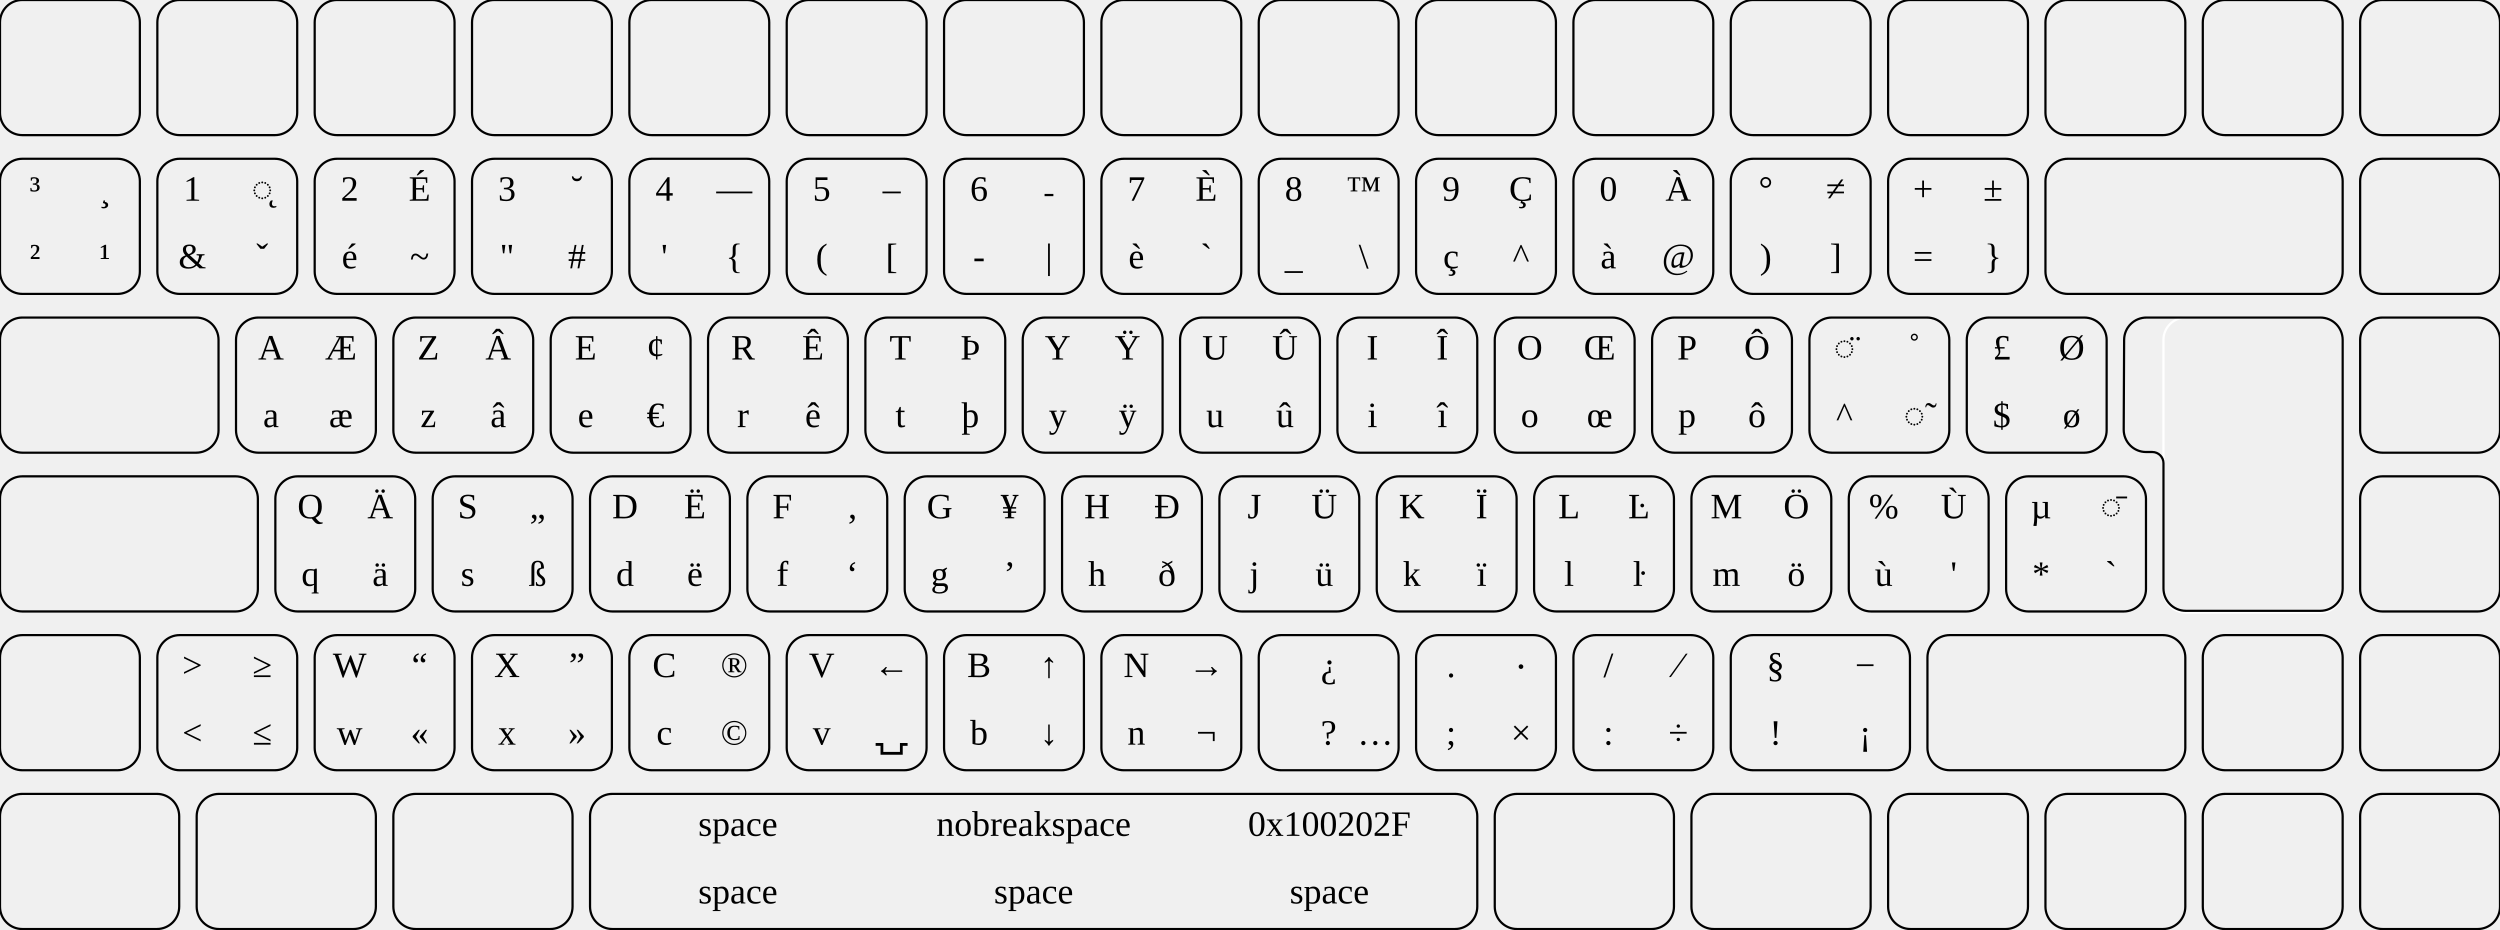
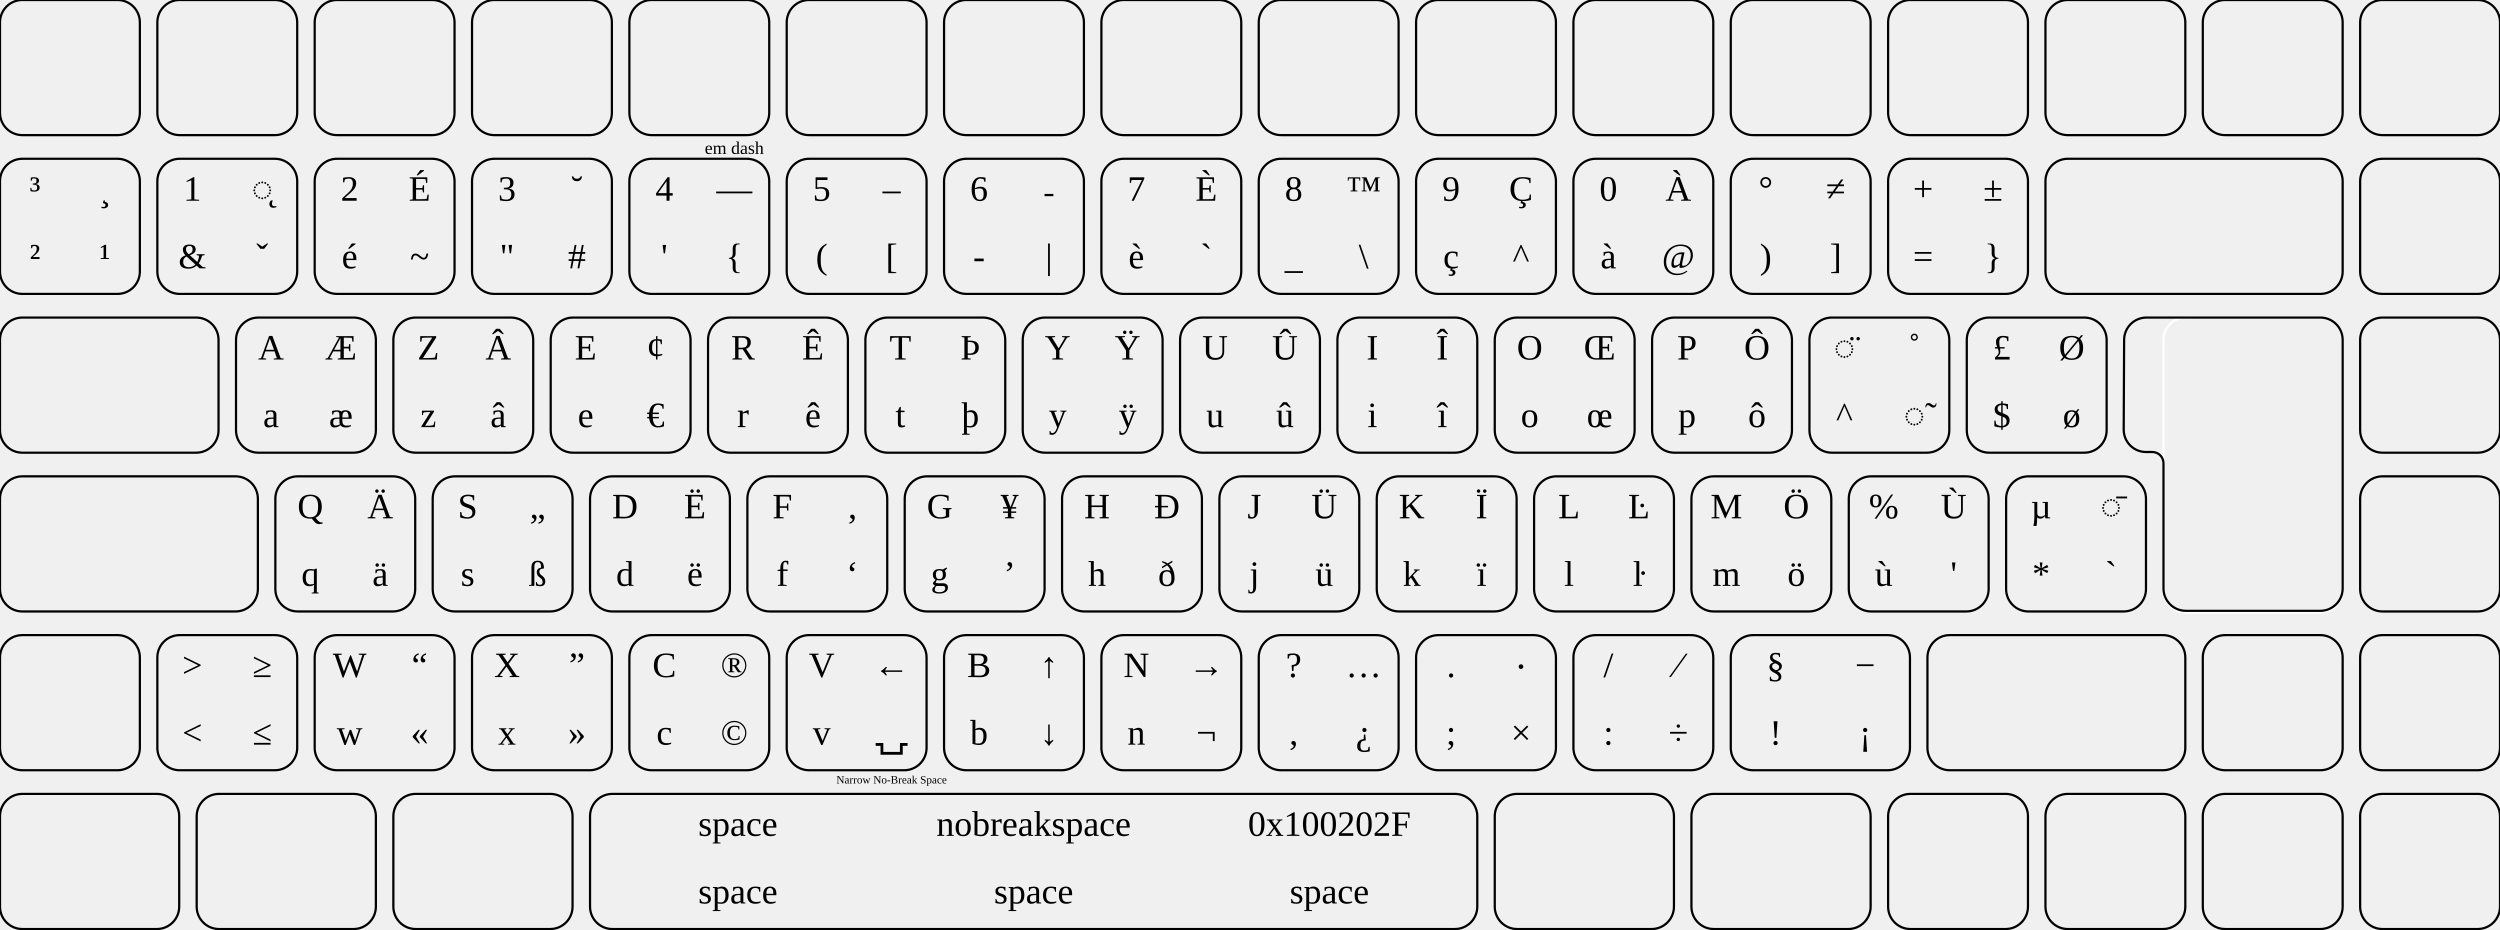
<svg xmlns="http://www.w3.org/2000/svg" xmlns:ns1="https://io.github.oliviercailloux.keyboardd" height="415.748" width="1118.778">
  <style>text {
text-anchor: middle;
dominant-baseline: middle;
font-size: 16.0px;
}</style>
  <style>rect {
      fill-opacity: 0;
      stroke: black;
      stroke-width: 1px;
      }path {
fill-opacity: 0;
stroke: black;
stroke-width: 1px;
}</style>
  <rect height="60.472" ns1:x-key-name="ESC" rx="10.0" width="62.589" />
  <rect height="60.472" ns1:x-key-name="FK01" rx="10.0" width="62.589" x="70.413" y="0.0" />
  <rect height="60.472" ns1:x-key-name="FK02" rx="10.0" width="62.589" x="140.825" y="0.0" />
  <rect height="60.472" ns1:x-key-name="FK03" rx="10.0" width="62.589" x="211.238" y="0.0" />
  <rect height="60.472" ns1:x-key-name="FK04" rx="10.0" width="62.589" x="281.65" y="0.0" />
  <rect height="60.472" ns1:x-key-name="FK05" rx="10.0" width="62.589" x="352.063" y="0.0" />
  <rect height="60.472" ns1:x-key-name="FK06" rx="10.0" width="62.589" x="422.476" y="0.0" />
  <rect height="60.472" ns1:x-key-name="FK07" rx="10.0" width="62.589" x="492.888" y="0.0" />
  <rect height="60.472" ns1:x-key-name="FK08" rx="10.0" width="62.589" x="563.301" y="0.0" />
  <rect height="60.472" ns1:x-key-name="FK09" rx="10.0" width="62.589" x="633.713" y="0.0" />
  <rect height="60.472" ns1:x-key-name="FK10" rx="10.0" width="62.589" x="704.126" y="0.0" />
  <rect height="60.472" ns1:x-key-name="FK11" rx="10.0" width="62.589" x="774.539" y="0.0" />
  <rect height="60.472" ns1:x-key-name="FK12" rx="10.0" width="62.589" x="844.951" y="0.0" />
  <rect height="60.472" ns1:x-key-name="PRSC" rx="10.0" width="62.589" x="915.364" y="0.0" />
  <rect height="60.472" ns1:x-key-name="PAUS" rx="10.0" width="62.589" x="985.776" y="0.0" />
  <rect height="60.472" ns1:x-key-name="DELE" rx="10.0" width="62.589" x="1056.189" y="0.0" />
  <rect height="60.472" ns1:x-key-name="TLDE" rx="10.0" width="62.589" x="0.0" y="71.055" />
  <g transform="translate(31.29449, 71.05512)">
    <text x="15.647" y="15.118">¸</text>
  </g>
  <g transform="translate(31.29449, 101.2913)">
    <text x="15.647" y="15.118">¹</text>
  </g>
  <g transform="translate(0.0, 71.05512)">
    <text x="15.647" y="15.118">³</text>
  </g>
  <g transform="translate(0.0, 101.2913)">
    <text x="15.647" y="15.118">²</text>
  </g>
  <rect height="60.472" ns1:x-key-name="AE01" rx="10.0" width="62.589" x="70.413" y="71.055" />
  <g transform="translate(101.7071, 71.05512)">
    <text x="15.647" y="15.118">̨</text>
  </g>
  <g transform="translate(101.7071, 101.2913)">
    <text x="15.647" y="15.118">ˇ</text>
  </g>
  <g transform="translate(70.4126, 71.05512)">
    <text x="15.647" y="15.118">1</text>
  </g>
  <g transform="translate(70.4126, 101.2913)">
    <text x="15.647" y="15.118">&amp;</text>
  </g>
  <rect height="60.472" ns1:x-key-name="AE02" rx="10.0" width="62.589" x="140.825" y="71.055" />
  <g transform="translate(172.1197, 71.05512)">
    <text x="15.647" y="15.118">É</text>
  </g>
  <g transform="translate(172.1197, 101.2913)">
    <text x="15.647" y="15.118">~</text>
  </g>
  <g transform="translate(140.8252, 71.05512)">
    <text x="15.647" y="15.118">2</text>
  </g>
  <g transform="translate(140.8252, 101.2913)">
    <text x="15.647" y="15.118">é</text>
  </g>
  <rect height="60.472" ns1:x-key-name="AE03" rx="10.0" width="62.589" x="211.238" y="71.055" />
  <g transform="translate(242.5323, 71.05512)">
    <text x="15.647" y="15.118">˘</text>
  </g>
  <g transform="translate(242.5323, 101.2913)">
    <text x="15.647" y="15.118">#</text>
  </g>
  <g transform="translate(211.2378, 71.05512)">
    <text x="15.647" y="15.118">3</text>
  </g>
  <g transform="translate(211.2378, 101.2913)">
    <text x="15.647" y="15.118">"</text>
  </g>
  <rect height="60.472" ns1:x-key-name="AE04" rx="10.0" width="62.589" x="281.65" y="71.055" />
  <g transform="translate(312.9449, 71.05512)">
    <text x="15.647" y="15.118">—</text>
+     <text x="15.647" y="-4" style="font-size: 8px">em dash</text>
  </g>
  <g transform="translate(312.9449, 101.2913)">
    <text x="15.647" y="15.118">{</text>
  </g>
  <g transform="translate(281.6504, 71.05512)">
    <text x="15.647" y="15.118">4</text>
  </g>
  <g transform="translate(281.6504, 101.2913)">
    <text x="15.647" y="15.118">'</text>
  </g>
  <rect height="60.472" ns1:x-key-name="AE05" rx="10.0" width="62.589" x="352.063" y="71.055" />
  <g transform="translate(383.3575, 71.05512)">
    <text x="15.647" y="15.118">–</text>
  </g>
  <g transform="translate(383.3575, 101.2913)">
    <text x="15.647" y="15.118">[</text>
  </g>
  <g transform="translate(352.063, 71.05512)">
    <text x="15.647" y="15.118">5</text>
  </g>
  <g transform="translate(352.063, 101.2913)">
    <text x="15.647" y="15.118">(</text>
  </g>
  <rect height="60.472" ns1:x-key-name="AE06" rx="10.0" width="62.589" x="422.476" y="71.055" />
  <g transform="translate(453.7701, 71.05512)">
    <text x="15.647" y="15.118">‑</text>
  </g>
  <g transform="translate(453.7701, 101.2913)">
    <text x="15.647" y="15.118">|</text>
  </g>
  <g transform="translate(422.4756, 71.05512)">
    <text x="15.647" y="15.118">6</text>
  </g>
  <g transform="translate(422.4756, 101.2913)">
    <text x="15.647" y="15.118">-</text>
  </g>
  <rect height="60.472" ns1:x-key-name="AE07" rx="10.0" width="62.589" x="492.888" y="71.055" />
  <g transform="translate(524.1827, 71.05512)">
    <text x="15.647" y="15.118">È</text>
  </g>
  <g transform="translate(524.1827, 101.2913)">
    <text x="15.647" y="15.118">`</text>
  </g>
  <g transform="translate(492.8882, 71.05512)">
    <text x="15.647" y="15.118">7</text>
  </g>
  <g transform="translate(492.8882, 101.2913)">
    <text x="15.647" y="15.118">è</text>
  </g>
  <rect height="60.472" ns1:x-key-name="AE08" rx="10.0" width="62.589" x="563.301" y="71.055" />
  <g transform="translate(594.5953, 71.05512)">
    <text x="15.647" y="15.118">™</text>
  </g>
  <g transform="translate(594.5953, 101.2913)">
    <text x="15.647" y="15.118">\</text>
  </g>
  <g transform="translate(563.3008, 71.05512)">
    <text x="15.647" y="15.118">8</text>
  </g>
  <g transform="translate(563.3008, 101.2913)">
    <text x="15.647" y="15.118">_</text>
  </g>
  <rect height="60.472" ns1:x-key-name="AE09" rx="10.0" width="62.589" x="633.713" y="71.055" />
  <g transform="translate(665.0079, 71.05512)">
    <text x="15.647" y="15.118">Ç</text>
  </g>
  <g transform="translate(665.0079, 101.2913)">
    <text x="15.647" y="15.118">^</text>
  </g>
  <g transform="translate(633.7134, 71.05512)">
    <text x="15.647" y="15.118">9</text>
  </g>
  <g transform="translate(633.7134, 101.2913)">
    <text x="15.647" y="15.118">ç</text>
  </g>
  <rect height="60.472" ns1:x-key-name="AE10" rx="10.0" width="62.589" x="704.126" y="71.055" />
  <g transform="translate(735.4205, 71.05512)">
    <text x="15.647" y="15.118">À</text>
  </g>
  <g transform="translate(735.4205, 101.2913)">
    <text x="15.647" y="15.118">@</text>
  </g>
  <g transform="translate(704.126, 71.05512)">
    <text x="15.647" y="15.118">0</text>
  </g>
  <g transform="translate(704.126, 101.2913)">
    <text x="15.647" y="15.118">à</text>
  </g>
  <rect height="60.472" ns1:x-key-name="AE11" rx="10.0" width="62.589" x="774.539" y="71.055" />
  <g transform="translate(805.8331, 71.05512)">
    <text x="15.647" y="15.118">≠</text>
  </g>
  <g transform="translate(805.8331, 101.2913)">
    <text x="15.647" y="15.118">]</text>
  </g>
  <g transform="translate(774.5386, 71.05512)">
    <text x="15.647" y="15.118">°</text>
  </g>
  <g transform="translate(774.5386, 101.2913)">
    <text x="15.647" y="15.118">)</text>
  </g>
  <rect height="60.472" ns1:x-key-name="AE12" rx="10.0" width="62.589" x="844.951" y="71.055" />
  <g transform="translate(876.2457, 71.05512)">
    <text x="15.647" y="15.118">±</text>
  </g>
  <g transform="translate(876.2457, 101.2913)">
    <text x="15.647" y="15.118">}</text>
  </g>
  <g transform="translate(844.9512, 71.05512)">
    <text x="15.647" y="15.118">+</text>
  </g>
  <g transform="translate(844.9512, 101.2913)">
    <text x="15.647" y="15.118">=</text>
  </g>
  <rect height="60.472" ns1:x-key-name="BKSP" rx="10.0" width="133.002" x="915.364" y="71.055" />
  <rect height="60.472" ns1:x-key-name="INS" rx="10.0" width="62.589" x="1056.189" y="71.055" />
  <rect height="60.472" ns1:x-key-name="TAB" rx="10.0" width="97.795" x="0.0" y="142.11" />
  <rect height="60.472" ns1:x-key-name="AD01" rx="10.0" width="62.589" x="105.619" y="142.11" />
  <g transform="translate(136.9134, 142.1102)">
    <text x="15.647" y="15.118">Æ</text>
  </g>
  <g transform="translate(136.9134, 172.3465)">
    <text x="15.647" y="15.118">æ</text>
  </g>
  <g transform="translate(105.6189, 142.1102)">
    <text x="15.647" y="15.118">A</text>
  </g>
  <g transform="translate(105.6189, 172.3465)">
    <text x="15.647" y="15.118">a</text>
  </g>
  <rect height="60.472" ns1:x-key-name="AD02" rx="10.0" width="62.589" x="176.031" y="142.11" />
  <g transform="translate(207.326, 142.1102)">
    <text x="15.647" y="15.118">Â</text>
  </g>
  <g transform="translate(207.326, 172.3465)">
    <text x="15.647" y="15.118">â</text>
  </g>
  <g transform="translate(176.0315, 142.1102)">
    <text x="15.647" y="15.118">Z</text>
  </g>
  <g transform="translate(176.0315, 172.3465)">
    <text x="15.647" y="15.118">z</text>
  </g>
  <rect height="60.472" ns1:x-key-name="AD03" rx="10.0" width="62.589" x="246.444" y="142.11" />
  <g transform="translate(277.7386, 142.1102)">
    <text x="15.647" y="15.118">¢</text>
  </g>
  <g transform="translate(277.7386, 172.3465)">
    <text x="15.647" y="15.118">€</text>
  </g>
  <g transform="translate(246.4441, 142.1102)">
    <text x="15.647" y="15.118">E</text>
  </g>
  <g transform="translate(246.4441, 172.3465)">
    <text x="15.647" y="15.118">e</text>
  </g>
  <rect height="60.472" ns1:x-key-name="AD04" rx="10.0" width="62.589" x="316.857" y="142.11" />
  <g transform="translate(348.1512, 142.1102)">
    <text x="15.647" y="15.118">Ê</text>
  </g>
  <g transform="translate(348.1512, 172.3465)">
    <text x="15.647" y="15.118">ê</text>
  </g>
  <g transform="translate(316.8567, 142.1102)">
    <text x="15.647" y="15.118">R</text>
  </g>
  <g transform="translate(316.8567, 172.3465)">
    <text x="15.647" y="15.118">r</text>
  </g>
  <rect height="60.472" ns1:x-key-name="AD05" rx="10.0" width="62.589" x="387.269" y="142.11" />
  <g transform="translate(418.5638, 142.1102)">
    <text x="15.647" y="15.118">Þ</text>
  </g>
  <g transform="translate(418.5638, 172.3465)">
    <text x="15.647" y="15.118">þ</text>
  </g>
  <g transform="translate(387.2693, 142.1102)">
    <text x="15.647" y="15.118">T</text>
  </g>
  <g transform="translate(387.2693, 172.3465)">
    <text x="15.647" y="15.118">t</text>
  </g>
  <rect height="60.472" ns1:x-key-name="AD06" rx="10.0" width="62.589" x="457.682" y="142.11" />
  <g transform="translate(488.9764, 142.1102)">
    <text x="15.647" y="15.118">Ÿ</text>
  </g>
  <g transform="translate(488.9764, 172.3465)">
    <text x="15.647" y="15.118">ÿ</text>
  </g>
  <g transform="translate(457.6819, 142.1102)">
    <text x="15.647" y="15.118">Y</text>
  </g>
  <g transform="translate(457.6819, 172.3465)">
    <text x="15.647" y="15.118">y</text>
  </g>
  <rect height="60.472" ns1:x-key-name="AD07" rx="10.0" width="62.589" x="528.094" y="142.11" />
  <g transform="translate(559.389, 142.1102)">
    <text x="15.647" y="15.118">Û</text>
  </g>
  <g transform="translate(559.389, 172.3465)">
    <text x="15.647" y="15.118">û</text>
  </g>
  <g transform="translate(528.0945, 142.1102)">
    <text x="15.647" y="15.118">U</text>
  </g>
  <g transform="translate(528.0945, 172.3465)">
    <text x="15.647" y="15.118">u</text>
  </g>
  <rect height="60.472" ns1:x-key-name="AD08" rx="10.0" width="62.589" x="598.507" y="142.11" />
  <g transform="translate(629.8016, 142.1102)">
    <text x="15.647" y="15.118">Î</text>
  </g>
  <g transform="translate(629.8016, 172.3465)">
    <text x="15.647" y="15.118">î</text>
  </g>
  <g transform="translate(598.5071, 142.1102)">
    <text x="15.647" y="15.118">I</text>
  </g>
  <g transform="translate(598.5071, 172.3465)">
    <text x="15.647" y="15.118">i</text>
  </g>
  <rect height="60.472" ns1:x-key-name="AD09" rx="10.0" width="62.589" x="668.92" y="142.11" />
  <g transform="translate(700.2142, 142.1102)">
    <text x="15.647" y="15.118">Œ</text>
  </g>
  <g transform="translate(700.2142, 172.3465)">
    <text x="15.647" y="15.118">œ</text>
  </g>
  <g transform="translate(668.9197, 142.1102)">
    <text x="15.647" y="15.118">O</text>
  </g>
  <g transform="translate(668.9197, 172.3465)">
    <text x="15.647" y="15.118">o</text>
  </g>
  <rect height="60.472" ns1:x-key-name="AD10" rx="10.0" width="62.589" x="739.332" y="142.11" />
  <g transform="translate(770.6268, 142.1102)">
    <text x="15.647" y="15.118">Ô</text>
  </g>
  <g transform="translate(770.6268, 172.3465)">
    <text x="15.647" y="15.118">ô</text>
  </g>
  <g transform="translate(739.3323, 142.1102)">
    <text x="15.647" y="15.118">P</text>
  </g>
  <g transform="translate(739.3323, 172.3465)">
    <text x="15.647" y="15.118">p</text>
  </g>
  <rect height="60.472" ns1:x-key-name="AD11" rx="10.0" width="62.589" x="809.745" y="142.11" />
  <g transform="translate(841.0394, 142.1102)">
    <text x="15.647" y="15.118">˚</text>
  </g>
  <g transform="translate(841.0394, 172.3465)">
    <text x="15.647" y="15.118">̃ </text>
  </g>
  <g transform="translate(809.7449, 142.1102)">
    <text x="15.647" y="15.118">̈ </text>
  </g>
  <g transform="translate(809.7449, 172.3465)">
    <text x="15.647" y="15.118">^</text>
  </g>
  <rect height="60.472" ns1:x-key-name="AD12" rx="10.0" width="62.589" x="880.157" y="142.11" />
  <g transform="translate(911.452, 142.1102)">
    <text x="15.647" y="15.118">Ø</text>
  </g>
  <g transform="translate(911.452, 172.3465)">
    <text x="15.647" y="15.118">ø</text>
  </g>
  <g transform="translate(880.1575, 142.1102)">
    <text x="15.647" y="15.118">£</text>
  </g>
  <g transform="translate(880.1575, 172.3465)">
    <text x="15.647" y="15.118">$</text>
  </g>
  <rect height="132.01" ns1:x-key-name="RTRN" rx="10.0" style="stroke: white" width="80.19" x="968.17" y="142.11" />
  <path d="M950.57 142.11 m0 10 a10 10 0 0 1 10 -10 h77.8 a10 10 0 0 1 10 10 v111.24 a10 10 0 0 1 -10 10 h-60.19 a10 10 0 0 1 -10 -10 v-56.07 a5 5 0 0 0 -5 -5 h-2.8 a10 10 0 0 1 -10 -10 Z" />
  <rect height="60.472" ns1:x-key-name="END" rx="10.0" width="62.589" x="1056.189" y="142.11" />
  <rect height="60.472" ns1:x-key-name="CAPS" rx="10.0" width="115.398" x="0.0" y="213.165" />
  <rect height="60.472" ns1:x-key-name="AC01" rx="10.0" width="62.589" x="123.222" y="213.165" />
  <g transform="translate(154.5165, 213.1654)">
    <text x="15.647" y="15.118">Ä</text>
  </g>
  <g transform="translate(154.5165, 243.4016)">
    <text x="15.647" y="15.118">ä</text>
  </g>
  <g transform="translate(123.222, 213.1654)">
    <text x="15.647" y="15.118">Q</text>
  </g>
  <g transform="translate(123.222, 243.4016)">
    <text x="15.647" y="15.118">q</text>
  </g>
  <rect height="60.472" ns1:x-key-name="AC02" rx="10.0" width="62.589" x="193.635" y="213.165" />
  <g transform="translate(224.9291, 213.1654)">
    <text x="15.647" y="15.118">„</text>
  </g>
  <g transform="translate(224.9291, 243.4016)">
    <text x="15.647" y="15.118">ß</text>
  </g>
  <g transform="translate(193.6346, 213.1654)">
    <text x="15.647" y="15.118">S</text>
  </g>
  <g transform="translate(193.6346, 243.4016)">
    <text x="15.647" y="15.118">s</text>
  </g>
  <rect height="60.472" ns1:x-key-name="AC03" rx="10.0" width="62.589" x="264.047" y="213.165" />
  <g transform="translate(295.3417, 213.1654)">
    <text x="15.647" y="15.118">Ë</text>
  </g>
  <g transform="translate(295.3417, 243.4016)">
    <text x="15.647" y="15.118">ë</text>
  </g>
  <g transform="translate(264.0472, 213.1654)">
    <text x="15.647" y="15.118">D</text>
  </g>
  <g transform="translate(264.0472, 243.4016)">
    <text x="15.647" y="15.118">d</text>
  </g>
  <rect height="60.472" ns1:x-key-name="AC04" rx="10.0" width="62.589" x="334.46" y="213.165" />
  <g transform="translate(365.7543, 213.1654)">
    <text x="15.647" y="15.118">‚</text>
  </g>
  <g transform="translate(365.7543, 243.4016)">
    <text x="15.647" y="15.118">‘</text>
  </g>
  <g transform="translate(334.4598, 213.1654)">
    <text x="15.647" y="15.118">F</text>
  </g>
  <g transform="translate(334.4598, 243.4016)">
    <text x="15.647" y="15.118">f</text>
  </g>
  <rect height="60.472" ns1:x-key-name="AC05" rx="10.0" width="62.589" x="404.872" y="213.165" />
  <g transform="translate(436.1669, 213.1654)">
    <text x="15.647" y="15.118">¥</text>
  </g>
  <g transform="translate(436.1669, 243.4016)">
    <text x="15.647" y="15.118">’</text>
  </g>
  <g transform="translate(404.8724, 213.1654)">
    <text x="15.647" y="15.118">G</text>
  </g>
  <g transform="translate(404.8724, 243.4016)">
    <text x="15.647" y="15.118">g</text>
  </g>
  <rect height="60.472" ns1:x-key-name="AC06" rx="10.0" width="62.589" x="475.285" y="213.165" />
  <g transform="translate(506.5795, 213.1654)">
    <text x="15.647" y="15.118">Ð</text>
  </g>
  <g transform="translate(506.5795, 243.4016)">
    <text x="15.647" y="15.118">ð</text>
  </g>
  <g transform="translate(475.285, 213.1654)">
    <text x="15.647" y="15.118">H</text>
  </g>
  <g transform="translate(475.285, 243.4016)">
    <text x="15.647" y="15.118">h</text>
  </g>
  <rect height="60.472" ns1:x-key-name="AC07" rx="10.0" width="62.589" x="545.698" y="213.165" />
  <g transform="translate(576.9921, 213.1654)">
    <text x="15.647" y="15.118">Ü</text>
  </g>
  <g transform="translate(576.9921, 243.4016)">
    <text x="15.647" y="15.118">ü</text>
  </g>
  <g transform="translate(545.6976, 213.1654)">
    <text x="15.647" y="15.118">J</text>
  </g>
  <g transform="translate(545.6976, 243.4016)">
    <text x="15.647" y="15.118">j</text>
  </g>
  <rect height="60.472" ns1:x-key-name="AC08" rx="10.0" width="62.589" x="616.11" y="213.165" />
  <g transform="translate(647.4047, 213.1654)">
    <text x="15.647" y="15.118">Ï</text>
  </g>
  <g transform="translate(647.4047, 243.4016)">
    <text x="15.647" y="15.118">ï</text>
  </g>
  <g transform="translate(616.1102, 213.1654)">
    <text x="15.647" y="15.118">K</text>
  </g>
  <g transform="translate(616.1102, 243.4016)">
    <text x="15.647" y="15.118">k</text>
  </g>
  <rect height="60.472" ns1:x-key-name="AC09" rx="10.0" width="62.589" x="686.523" y="213.165" />
  <g transform="translate(717.8173, 213.1654)">
    <text x="15.647" y="15.118">Ŀ</text>
  </g>
  <g transform="translate(717.8173, 243.4016)">
    <text x="15.647" y="15.118">ŀ</text>
  </g>
  <g transform="translate(686.5228, 213.1654)">
    <text x="15.647" y="15.118">L</text>
  </g>
  <g transform="translate(686.5228, 243.4016)">
    <text x="15.647" y="15.118">l</text>
  </g>
  <rect height="60.472" ns1:x-key-name="AC10" rx="10.0" width="62.589" x="756.935" y="213.165" />
  <g transform="translate(788.2299, 213.1654)">
    <text x="15.647" y="15.118">Ö</text>
  </g>
  <g transform="translate(788.2299, 243.4016)">
    <text x="15.647" y="15.118">ö</text>
  </g>
  <g transform="translate(756.9354, 213.1654)">
    <text x="15.647" y="15.118">M</text>
  </g>
  <g transform="translate(756.9354, 243.4016)">
    <text x="15.647" y="15.118">m</text>
  </g>
  <rect height="60.472" ns1:x-key-name="AC11" rx="10.0" width="62.589" x="827.348" y="213.165" />
  <g transform="translate(858.6425, 213.1654)">
    <text x="15.647" y="15.118">Ù</text>
  </g>
  <g transform="translate(858.6425, 243.4016)">
    <text x="15.647" y="15.118">'</text>
  </g>
  <g transform="translate(827.348, 213.1654)">
    <text x="15.647" y="15.118">%</text>
  </g>
  <g transform="translate(827.348, 243.4016)">
    <text x="15.647" y="15.118">ù</text>
  </g>
  <rect height="60.472" ns1:x-key-name="BKSL" rx="10.0" width="62.589" x="897.761" y="213.165" />
  <g transform="translate(929.0551, 213.1654)">
    <text x="15.647" y="15.118">̄</text>
  </g>
  <g transform="translate(929.0551, 243.4016)">
    <text x="15.647" y="15.118">`</text>
  </g>
  <g transform="translate(897.7606, 213.1654)">
    <text x="15.647" y="15.118">µ</text>
  </g>
  <g transform="translate(897.7606, 243.4016)">
    <text x="15.647" y="15.118">*</text>
  </g>
  <rect height="60.472" ns1:x-key-name="PGUP" rx="10.0" width="62.589" x="1056.189" y="213.165" />
  <rect height="60.472" ns1:x-key-name="LFSH" rx="10.0" width="62.589" x="0.0" y="284.22" />
  <rect height="60.472" ns1:x-key-name="LSGT" rx="10.0" width="62.589" x="70.413" y="284.22" />
  <g transform="translate(101.7071, 284.2205)">
    <text x="15.647" y="15.118">≥</text>
  </g>
  <g transform="translate(101.7071, 314.4567)">
    <text x="15.647" y="15.118">≤</text>
  </g>
  <g transform="translate(70.4126, 284.2205)">
    <text x="15.647" y="15.118">&gt;</text>
  </g>
  <g transform="translate(70.4126, 314.4567)">
    <text x="15.647" y="15.118">&lt;</text>
  </g>
  <rect height="60.472" ns1:x-key-name="AB01" rx="10.0" width="62.589" x="140.825" y="284.22" />
  <g transform="translate(172.1197, 284.2205)">
    <text x="15.647" y="15.118">“</text>
  </g>
  <g transform="translate(172.1197, 314.4567)">
    <text x="15.647" y="15.118">«</text>
  </g>
  <g transform="translate(140.8252, 284.2205)">
    <text x="15.647" y="15.118">W</text>
  </g>
  <g transform="translate(140.8252, 314.4567)">
    <text x="15.647" y="15.118">w</text>
  </g>
  <rect height="60.472" ns1:x-key-name="AB02" rx="10.0" width="62.589" x="211.238" y="284.22" />
  <g transform="translate(242.5323, 284.2205)">
    <text x="15.647" y="15.118">”</text>
  </g>
  <g transform="translate(242.5323, 314.4567)">
    <text x="15.647" y="15.118">»</text>
  </g>
  <g transform="translate(211.2378, 284.2205)">
    <text x="15.647" y="15.118">X</text>
  </g>
  <g transform="translate(211.2378, 314.4567)">
    <text x="15.647" y="15.118">x</text>
  </g>
  <rect height="60.472" ns1:x-key-name="AB03" rx="10.0" width="62.589" x="281.65" y="284.22" />
  <g transform="translate(312.9449, 284.2205)">
    <text x="15.647" y="15.118">®</text>
  </g>
  <g transform="translate(312.9449, 314.4567)">
    <text x="15.647" y="15.118">©</text>
  </g>
  <g transform="translate(281.6504, 284.2205)">
    <text x="15.647" y="15.118">C</text>
  </g>
  <g transform="translate(281.6504, 314.4567)">
    <text x="15.647" y="15.118">c</text>
  </g>
  <rect height="60.472" ns1:x-key-name="AB04" rx="10.0" width="62.589" x="352.063" y="284.22" />
  <g transform="translate(383.3575, 284.2205)">
    <text x="15.647" y="15.118">←</text>
  </g>
  <g transform="translate(383.3575, 314.4567)">
    <text x="15.647" y="15.118">⍽</text>
+     <text x="15.647" y="35" style="font-size: 5px">Narrow No-Break Space</text>
  </g>
  <g transform="translate(352.063, 284.2205)">
    <text x="15.647" y="15.118">V</text>
  </g>
  <g transform="translate(352.063, 314.4567)">
    <text x="15.647" y="15.118">v</text>
  </g>
  <rect height="60.472" ns1:x-key-name="AB05" rx="10.0" width="62.589" x="422.476" y="284.22" />
  <g transform="translate(453.7701, 284.2205)">
    <text x="15.647" y="15.118">↑</text>
  </g>
  <g transform="translate(453.7701, 314.4567)">
    <text x="15.647" y="15.118">↓</text>
  </g>
  <g transform="translate(422.4756, 284.2205)">
    <text x="15.647" y="15.118">B</text>
  </g>
  <g transform="translate(422.4756, 314.4567)">
    <text x="15.647" y="15.118">b</text>
  </g>
  <rect height="60.472" ns1:x-key-name="AB06" rx="10.0" width="62.589" x="492.888" y="284.22" />
  <g transform="translate(524.1827, 284.2205)">
    <text x="15.647" y="15.118">→</text>
  </g>
  <g transform="translate(524.1827, 314.4567)">
    <text x="15.647" y="15.118">¬</text>
  </g>
  <g transform="translate(492.8882, 284.2205)">
    <text x="15.647" y="15.118">N</text>
  </g>
  <g transform="translate(492.8882, 314.4567)">
    <text x="15.647" y="15.118">n</text>
  </g>
  <rect height="60.472" ns1:x-key-name="AB07" rx="10.0" width="62.589" x="563.301" y="284.22" />
-   <g transform="translate(605.0268, 314.4567)">
-     <text x="10.431" y="15.118">…</text>
-   </g>
-   <g transform="translate(584.1638, 284.2205)">
-     <text x="10.431" y="15.118">¿</text>
-   </g>
-   <g transform="translate(584.1638, 314.4567)">
-     <text x="10.431" y="15.118">?</text>
+   <g transform="translate(594.5953, 284.2205)">
+     <text x="15.647" y="15.118">…</text>
+   </g>
+   <g transform="translate(594.5953, 314.4567)">
+     <text x="15.647" y="15.118">¿</text>
  </g>
  <g transform="translate(563.3008, 284.2205)">
-     <text x="10.431" y="15.118" />
+     <text x="15.647" y="15.118">?</text>
  </g>
  <g transform="translate(563.3008, 314.4567)">
-     <text x="10.431" y="15.118" />
+     <text x="15.647" y="15.118">,</text>
  </g>
  <rect height="60.472" ns1:x-key-name="AB08" rx="10.0" width="62.589" x="633.713" y="284.22" />
  <g transform="translate(665.0079, 284.2205)">
    <text x="15.647" y="15.118">⋅</text>
  </g>
  <g transform="translate(665.0079, 314.4567)">
    <text x="15.647" y="15.118">×</text>
  </g>
  <g transform="translate(633.7134, 284.2205)">
    <text x="15.647" y="15.118">.</text>
  </g>
  <g transform="translate(633.7134, 314.4567)">
    <text x="15.647" y="15.118">;</text>
  </g>
  <rect height="60.472" ns1:x-key-name="AB09" rx="10.0" width="62.589" x="704.126" y="284.22" />
  <g transform="translate(735.4205, 284.2205)">
    <text x="15.647" y="15.118">∕</text>
  </g>
  <g transform="translate(735.4205, 314.4567)">
    <text x="15.647" y="15.118">÷</text>
  </g>
  <g transform="translate(704.126, 284.2205)">
    <text x="15.647" y="15.118">/</text>
  </g>
  <g transform="translate(704.126, 314.4567)">
    <text x="15.647" y="15.118">:</text>
  </g>
  <rect height="60.472" ns1:x-key-name="AB10" rx="10.0" width="80.192" x="774.539" y="284.22" />
  <g transform="translate(814.6346, 284.2205)">
    <text x="20.048" y="15.118">−</text>
  </g>
  <g transform="translate(814.6346, 314.4567)">
    <text x="20.048" y="15.118">¡</text>
  </g>
  <g transform="translate(774.5386, 284.2205)">
    <text x="20.048" y="15.118">§</text>
  </g>
  <g transform="translate(774.5386, 314.4567)">
    <text x="20.048" y="15.118">!</text>
  </g>
  <rect height="60.472" ns1:x-key-name="RTSH" rx="10.0" width="115.398" x="862.554" y="284.22" />
  <rect height="60.472" ns1:x-key-name="UP" rx="10.0" width="62.589" x="985.776" y="284.22" />
  <rect height="60.472" ns1:x-key-name="PGDN" rx="10.0" width="62.589" x="1056.189" y="284.22" />
  <rect height="60.472" ns1:x-key-name="LCTL" rx="10.0" width="80.192" x="0.0" y="355.276" />
  <rect height="60.472" ns1:x-key-name="LWIN" rx="10.0" width="80.192" x="88.016" y="355.276" />
  <rect height="60.472" ns1:x-key-name="LALT" rx="10.0" width="80.192" x="176.031" y="355.276" />
  <rect height="60.472" ns1:x-key-name="SPCE" rx="10.0" width="397.049" x="264.047" y="355.276" />
  <g transform="translate(528.7465, 355.2756)">
    <text x="66.175" y="15.118">0x100202F</text>
  </g>
  <g transform="translate(528.7465, 385.5118)">
    <text x="66.175" y="15.118">space</text>
  </g>
  <g transform="translate(396.3969, 355.2756)">
    <text x="66.175" y="15.118">nobreakspace</text>
  </g>
  <g transform="translate(396.3969, 385.5118)">
    <text x="66.175" y="15.118">space</text>
  </g>
  <g transform="translate(264.0472, 355.2756)">
    <text x="66.175" y="15.118">space</text>
  </g>
  <g transform="translate(264.0472, 385.5118)">
    <text x="66.175" y="15.118">space</text>
  </g>
  <rect height="60.472" ns1:x-key-name="RALT" rx="10.0" width="80.192" x="668.92" y="355.276" />
  <rect height="60.472" ns1:x-key-name="" rx="10.0" width="80.192" x="756.935" y="355.276" />
  <rect height="60.472" ns1:x-key-name="RCTL" rx="10.0" width="62.589" x="844.951" y="355.276" />
  <rect height="60.472" ns1:x-key-name="LEFT" rx="10.0" width="62.589" x="915.364" y="355.276" />
  <rect height="60.472" ns1:x-key-name="DOWN" rx="10.0" width="62.589" x="985.776" y="355.276" />
  <rect height="60.472" ns1:x-key-name="RGHT" rx="10.0" width="62.589" x="1056.189" y="355.276" />
</svg>
